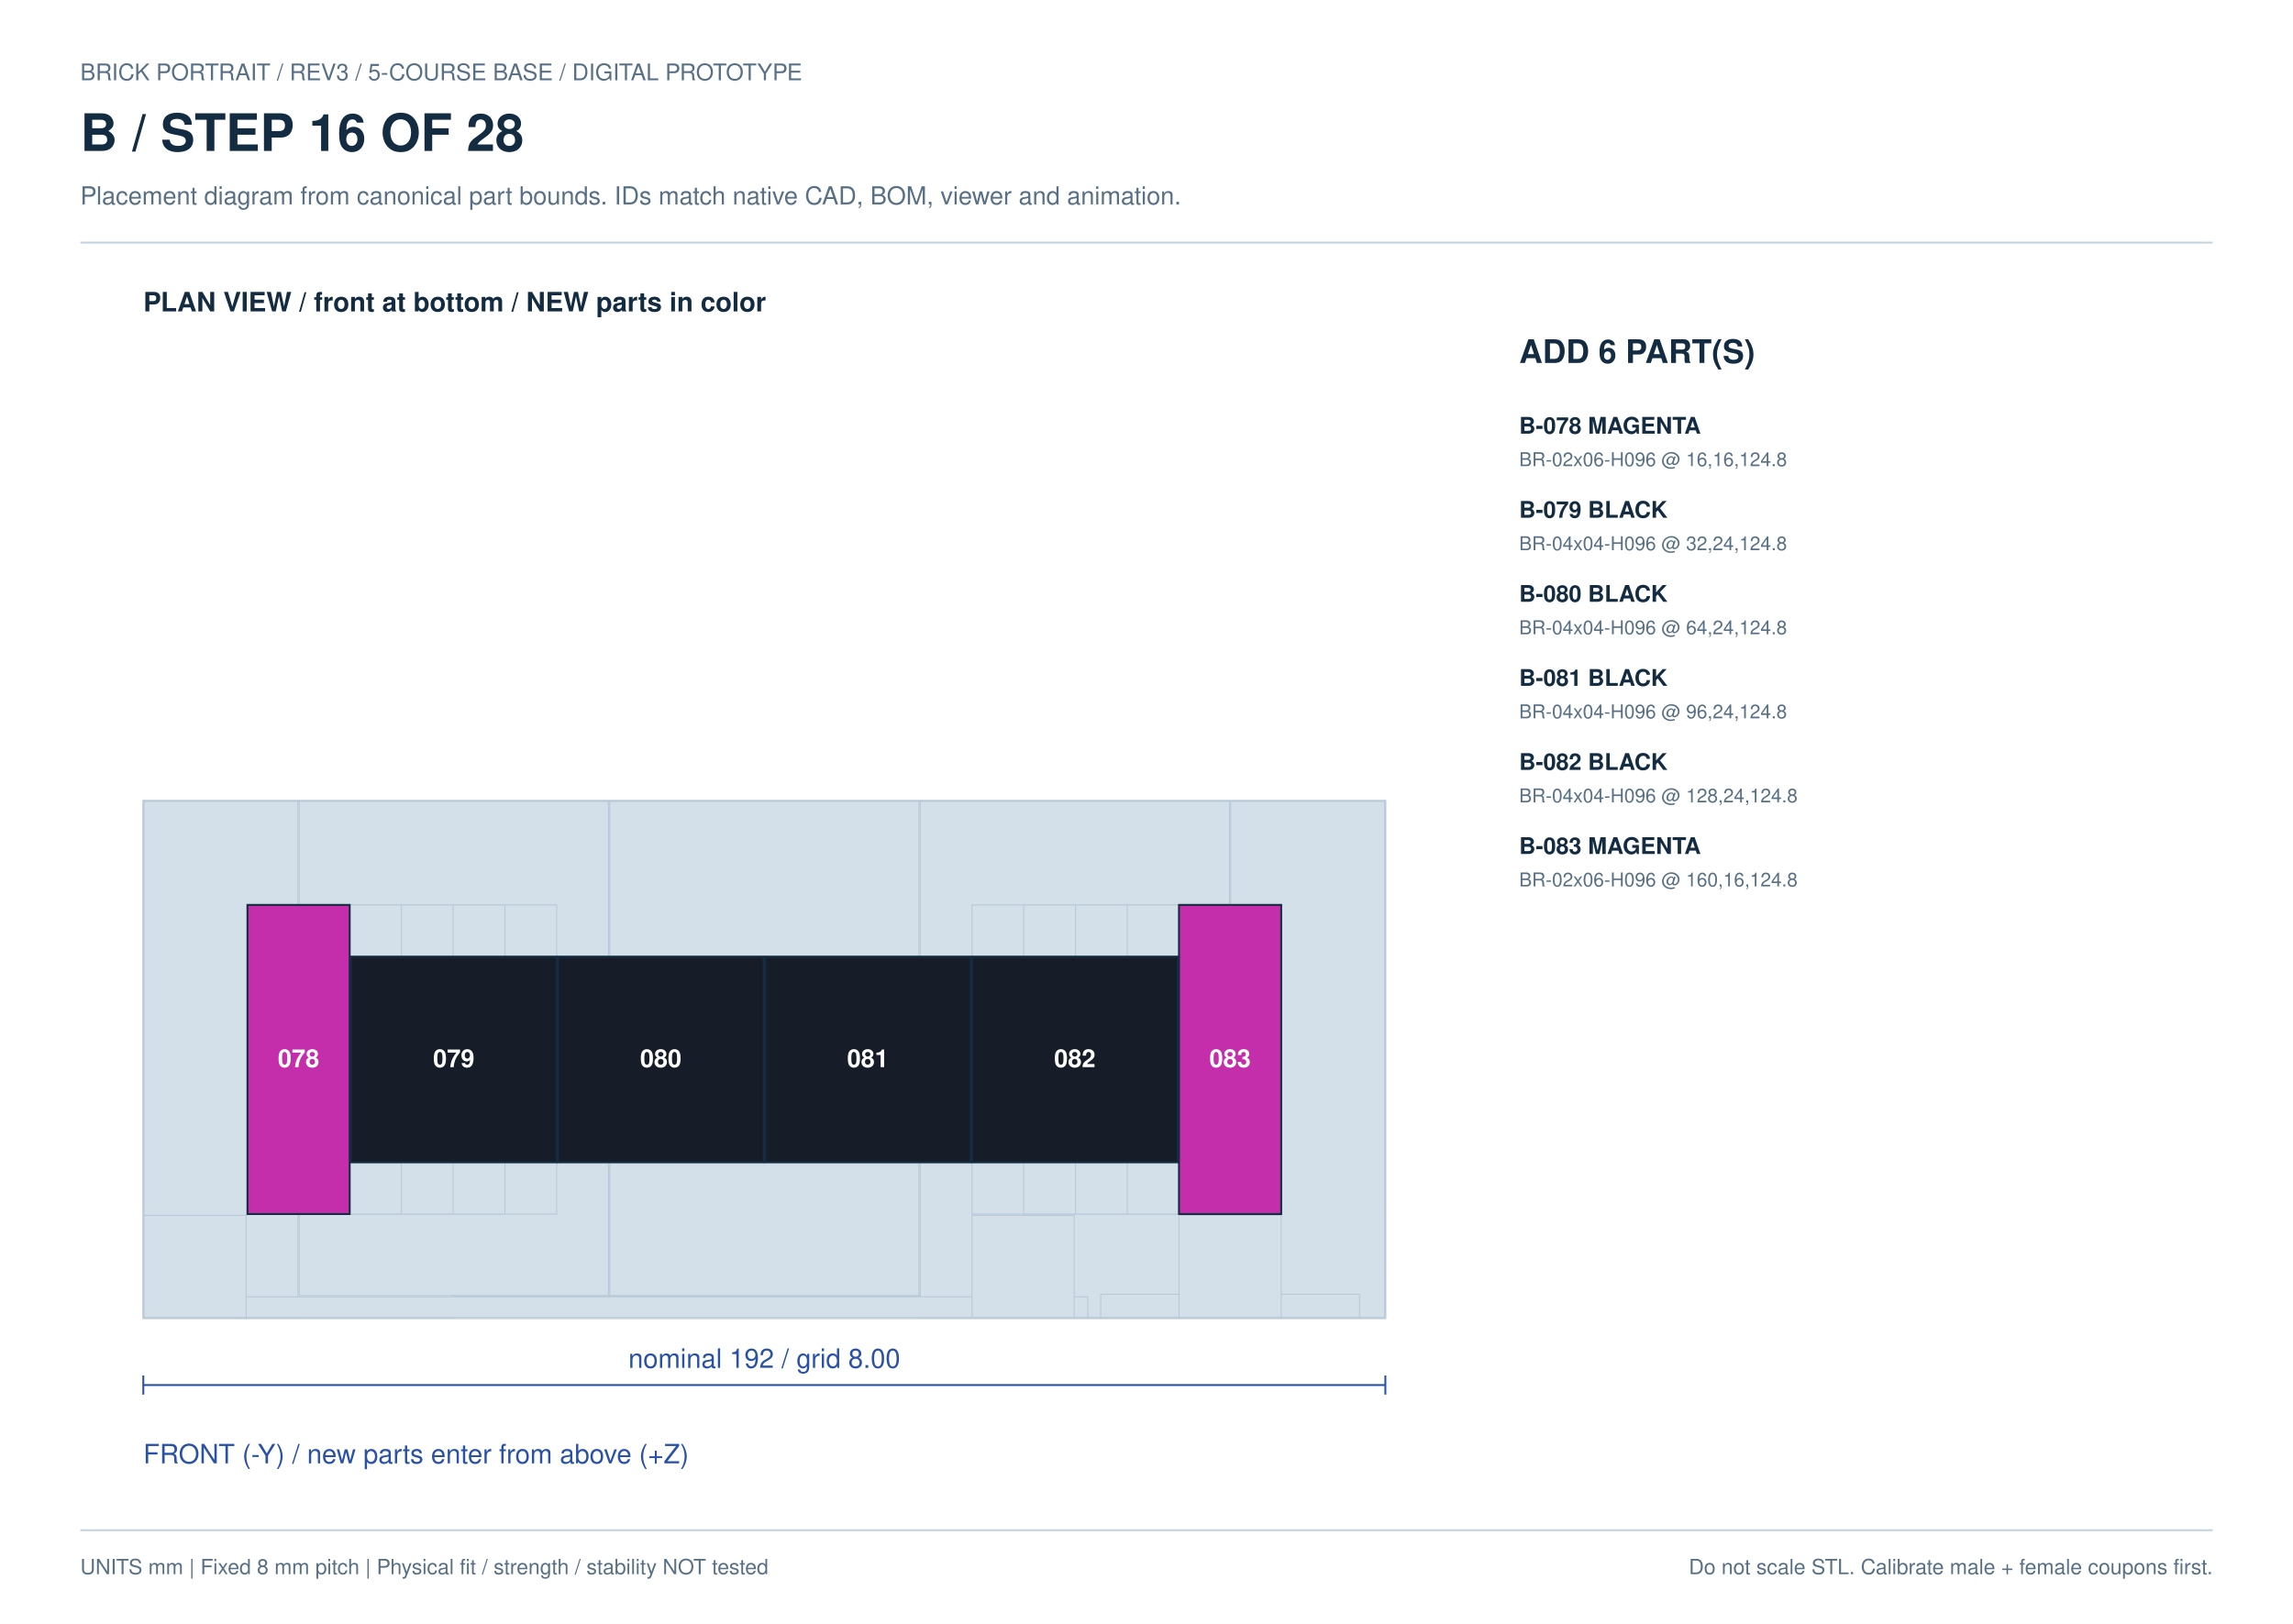
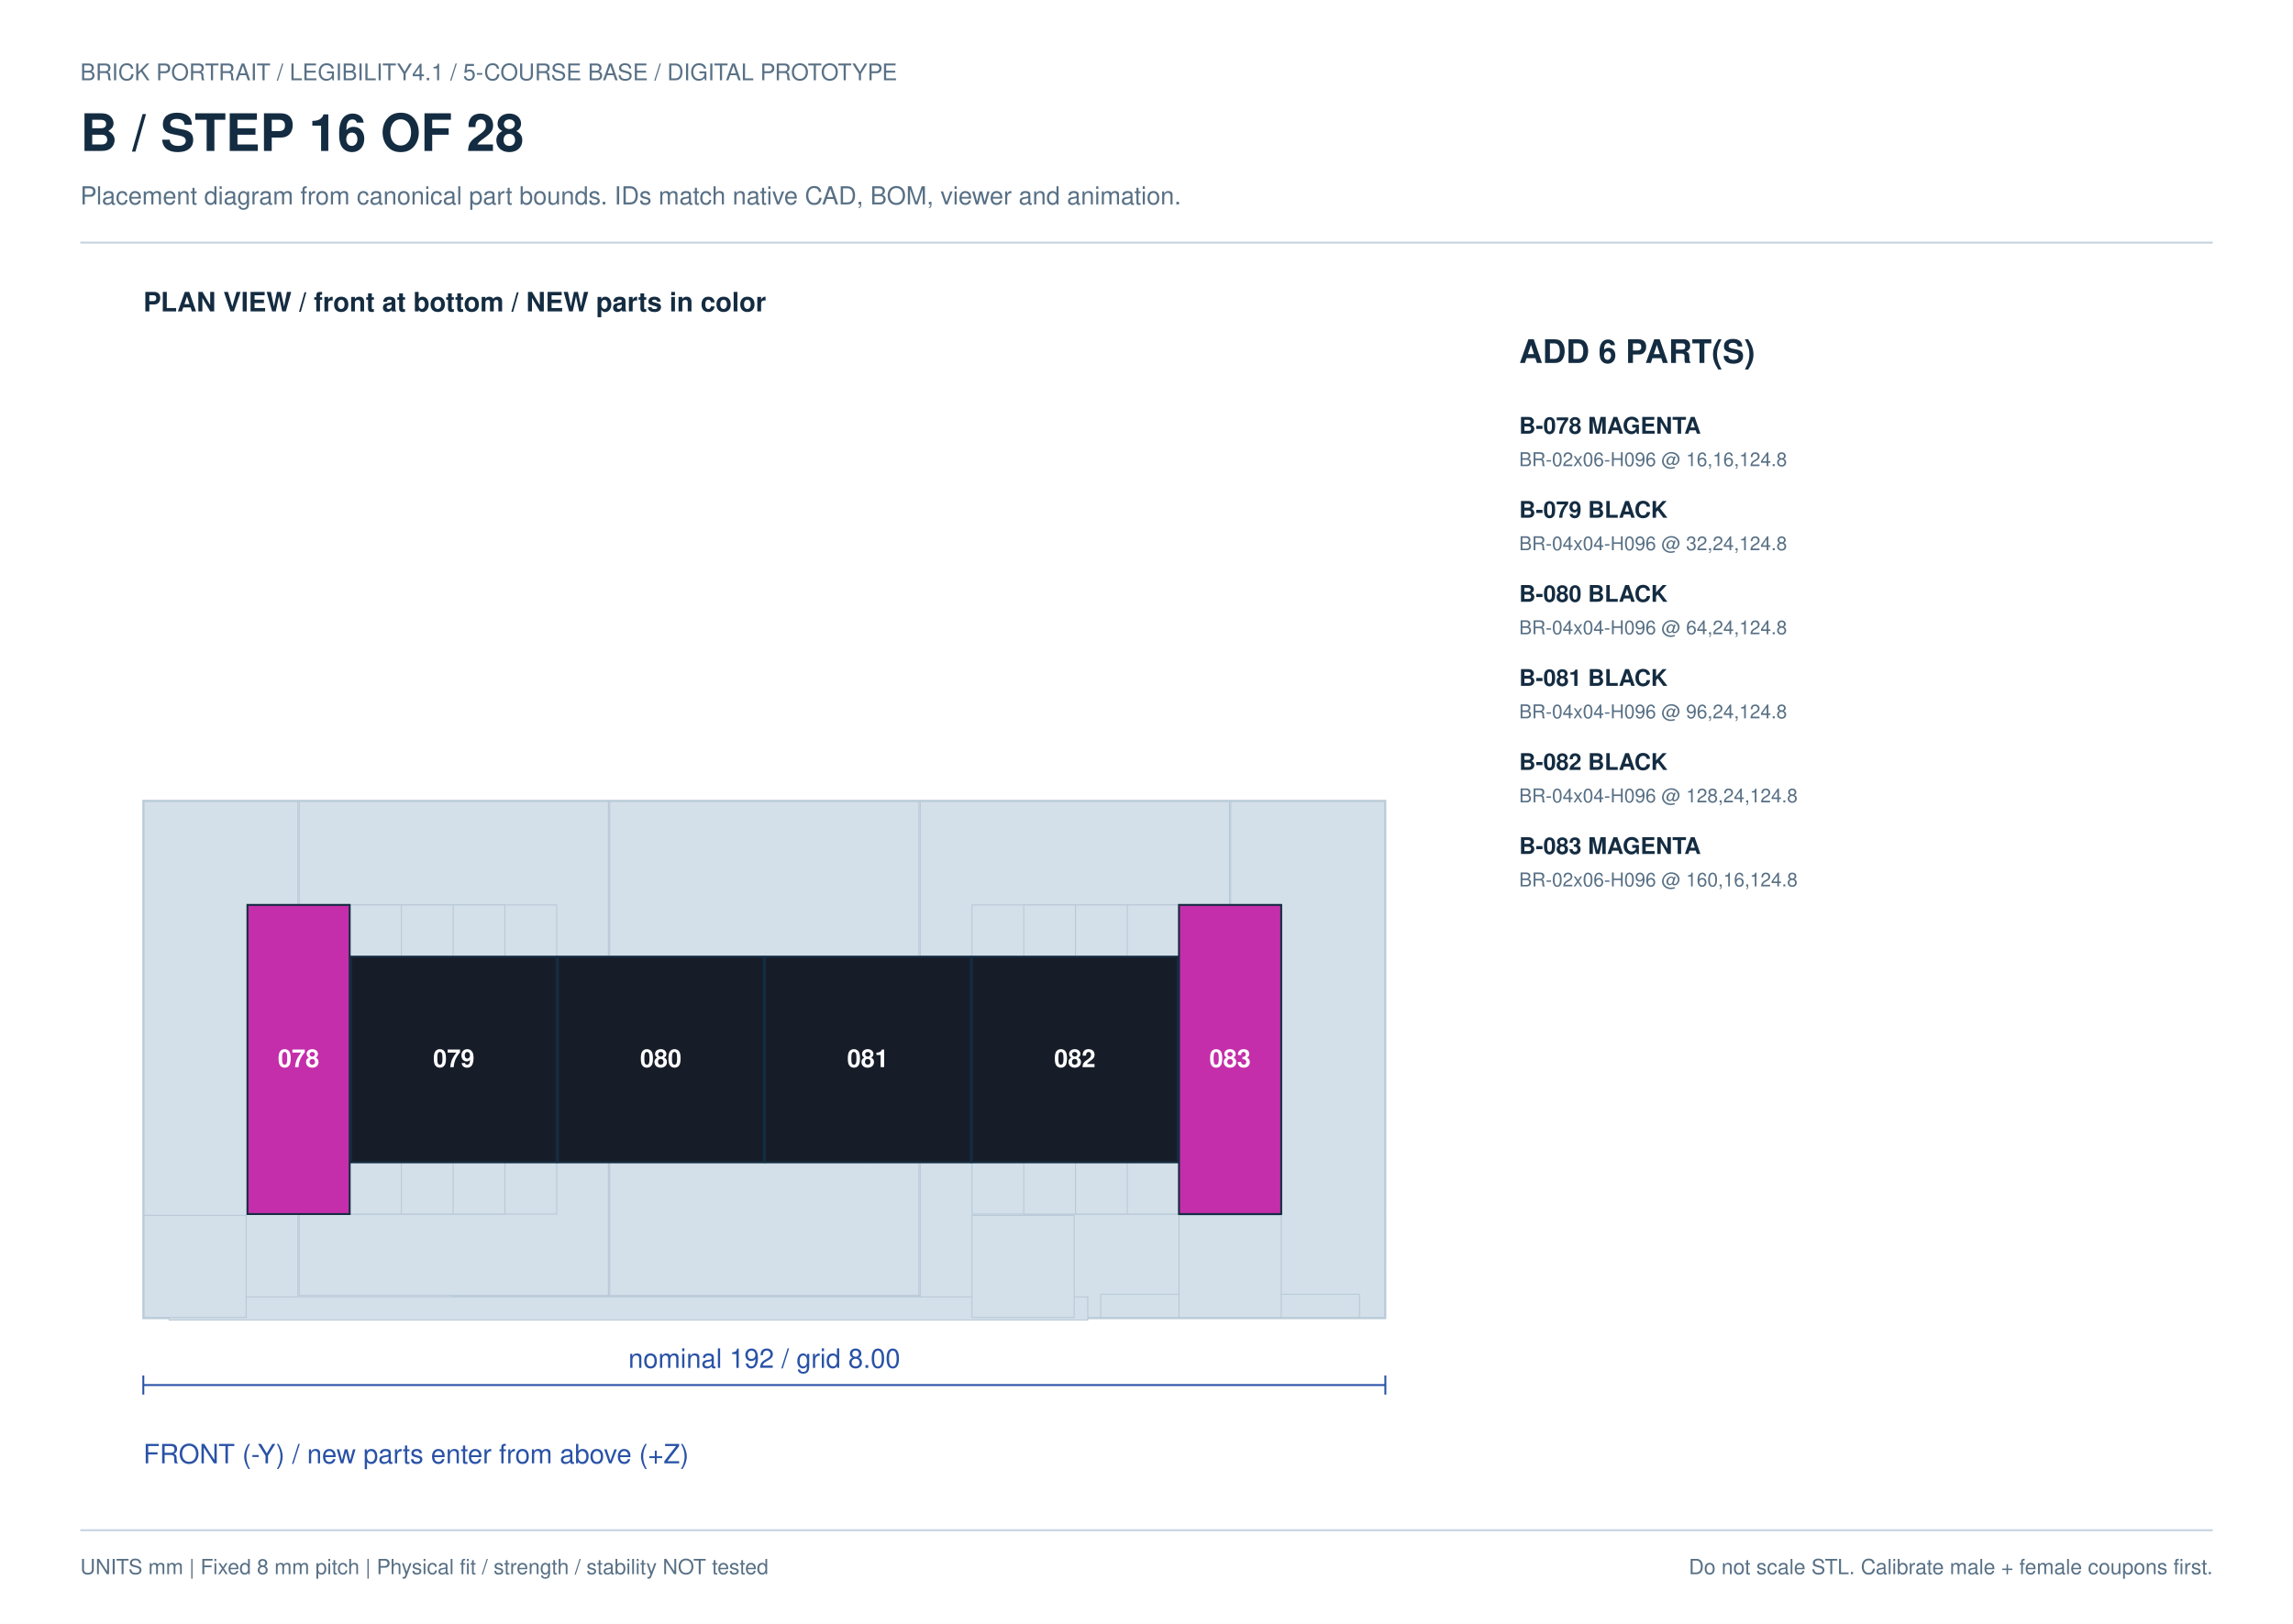
<svg xmlns="http://www.w3.org/2000/svg" width="420mm" height="297.5mm" viewBox="0 0 1200 850">
  <rect width="1200" height="850" fill="white" />
-   <text x="42" y="42" font-family="Helvetica,Arial,sans-serif" font-size="12" fill="#587085" font-weight="normal" text-anchor="start">BRICK PORTRAIT / REV3 / 5-COURSE BASE / DIGITAL PROTOTYPE</text>
+   <text x="42" y="42" font-family="Helvetica,Arial,sans-serif" font-size="12" fill="#587085" font-weight="normal" text-anchor="start">BRICK PORTRAIT / LEGIBILITY4.1 / 5-COURSE BASE / DIGITAL PROTOTYPE</text>
  <text x="42" y="79" font-family="Helvetica,Arial,sans-serif" font-size="27" fill="#142c41" font-weight="bold" text-anchor="start">B / STEP 16 OF 28</text>
  <text x="42" y="107" font-family="Helvetica,Arial,sans-serif" font-size="13" fill="#587085" font-weight="normal" text-anchor="start">Placement diagram from canonical part bounds. IDs match native CAD, BOM, viewer and animation.</text>
  <line x1="42" y1="127" x2="1158" y2="127" stroke="#c5d3df" stroke-width="1" />
  <text x="75" y="163" font-family="Helvetica,Arial,sans-serif" font-size="14" fill="#142c41" font-weight="bold" text-anchor="start">PLAN VIEW / front at bottom / NEW parts in color</text>
  <rect x="75" y="419.167" width="650.0" height="270.833" fill="#edf3f8" stroke="#b7c8d6" />
  <line x1="75.0" y1="419.167" x2="75.0" y2="690" stroke="#d0dde8" stroke-width="0.5" />
  <line x1="102.083" y1="419.167" x2="102.083" y2="690" stroke="#d0dde8" stroke-width="0.5" />
  <line x1="129.167" y1="419.167" x2="129.167" y2="690" stroke="#d0dde8" stroke-width="0.5" />
  <line x1="156.25" y1="419.167" x2="156.25" y2="690" stroke="#d0dde8" stroke-width="0.5" />
  <line x1="183.333" y1="419.167" x2="183.333" y2="690" stroke="#d0dde8" stroke-width="0.5" />
  <line x1="210.417" y1="419.167" x2="210.417" y2="690" stroke="#d0dde8" stroke-width="0.5" />
  <line x1="237.5" y1="419.167" x2="237.5" y2="690" stroke="#d0dde8" stroke-width="0.5" />
  <line x1="264.583" y1="419.167" x2="264.583" y2="690" stroke="#d0dde8" stroke-width="0.5" />
  <line x1="291.667" y1="419.167" x2="291.667" y2="690" stroke="#d0dde8" stroke-width="0.5" />
  <line x1="318.75" y1="419.167" x2="318.75" y2="690" stroke="#d0dde8" stroke-width="0.5" />
  <line x1="345.833" y1="419.167" x2="345.833" y2="690" stroke="#d0dde8" stroke-width="0.5" />
  <line x1="372.917" y1="419.167" x2="372.917" y2="690" stroke="#d0dde8" stroke-width="0.5" />
  <line x1="400.0" y1="419.167" x2="400.0" y2="690" stroke="#d0dde8" stroke-width="0.5" />
  <line x1="427.083" y1="419.167" x2="427.083" y2="690" stroke="#d0dde8" stroke-width="0.5" />
  <line x1="454.167" y1="419.167" x2="454.167" y2="690" stroke="#d0dde8" stroke-width="0.5" />
  <line x1="481.25" y1="419.167" x2="481.25" y2="690" stroke="#d0dde8" stroke-width="0.5" />
  <line x1="508.333" y1="419.167" x2="508.333" y2="690" stroke="#d0dde8" stroke-width="0.5" />
  <line x1="535.417" y1="419.167" x2="535.417" y2="690" stroke="#d0dde8" stroke-width="0.5" />
  <line x1="562.5" y1="419.167" x2="562.5" y2="690" stroke="#d0dde8" stroke-width="0.5" />
  <line x1="589.583" y1="419.167" x2="589.583" y2="690" stroke="#d0dde8" stroke-width="0.5" />
  <line x1="616.667" y1="419.167" x2="616.667" y2="690" stroke="#d0dde8" stroke-width="0.5" />
  <line x1="643.75" y1="419.167" x2="643.75" y2="690" stroke="#d0dde8" stroke-width="0.5" />
  <line x1="670.833" y1="419.167" x2="670.833" y2="690" stroke="#d0dde8" stroke-width="0.5" />
  <line x1="697.917" y1="419.167" x2="697.917" y2="690" stroke="#d0dde8" stroke-width="0.5" />
  <line x1="725.0" y1="419.167" x2="725.0" y2="690" stroke="#d0dde8" stroke-width="0.5" />
  <line x1="75" y1="690.0" x2="725.0" y2="690.0" stroke="#d0dde8" stroke-width="0.5" />
  <line x1="75" y1="662.917" x2="725.0" y2="662.917" stroke="#d0dde8" stroke-width="0.5" />
  <line x1="75" y1="635.833" x2="725.0" y2="635.833" stroke="#d0dde8" stroke-width="0.5" />
  <line x1="75" y1="608.75" x2="725.0" y2="608.75" stroke="#d0dde8" stroke-width="0.5" />
  <line x1="75" y1="581.667" x2="725.0" y2="581.667" stroke="#d0dde8" stroke-width="0.5" />
  <line x1="75" y1="554.583" x2="725.0" y2="554.583" stroke="#d0dde8" stroke-width="0.5" />
  <line x1="75" y1="527.5" x2="725.0" y2="527.5" stroke="#d0dde8" stroke-width="0.5" />
  <line x1="75" y1="500.417" x2="725.0" y2="500.417" stroke="#d0dde8" stroke-width="0.5" />
  <line x1="75" y1="473.333" x2="725.0" y2="473.333" stroke="#d0dde8" stroke-width="0.5" />
  <line x1="75" y1="446.25" x2="725.0" y2="446.25" stroke="#d0dde8" stroke-width="0.5" />
  <line x1="75" y1="419.167" x2="725.0" y2="419.167" stroke="#d0dde8" stroke-width="0.5" />
  <rect x="75.339" y="419.505" width="649.323" height="270.156" fill="#d3dfe9" stroke="#b7c8d6" stroke-width="0.5" />
  <rect x="75.339" y="419.505" width="161.823" height="270.156" fill="#d3dfe9" stroke="#b7c8d6" stroke-width="0.5" />
  <rect x="237.839" y="419.505" width="161.823" height="258.646" fill="#d3dfe9" stroke="#b7c8d6" stroke-width="0.5" />
  <rect x="400.339" y="419.505" width="161.823" height="258.646" fill="#d3dfe9" stroke="#b7c8d6" stroke-width="0.5" />
  <rect x="562.839" y="419.505" width="161.823" height="270.156" fill="#d3dfe9" stroke="#b7c8d6" stroke-width="0.5" />
  <rect x="75.339" y="419.505" width="80.573" height="270.156" fill="#d3dfe9" stroke="#b7c8d6" stroke-width="0.5" />
  <rect x="156.589" y="419.505" width="161.823" height="258.646" fill="#d3dfe9" stroke="#b7c8d6" stroke-width="0.5" />
  <rect x="319.089" y="419.505" width="161.823" height="258.646" fill="#d3dfe9" stroke="#b7c8d6" stroke-width="0.5" />
  <rect x="481.589" y="419.505" width="161.823" height="270.156" fill="#d3dfe9" stroke="#b7c8d6" stroke-width="0.5" />
  <rect x="644.089" y="419.505" width="80.573" height="270.156" fill="#d3dfe9" stroke="#b7c8d6" stroke-width="0.5" />
  <rect x="75.339" y="419.505" width="161.823" height="270.156" fill="#d3dfe9" stroke="#b7c8d6" stroke-width="0.5" />
  <rect x="237.839" y="419.505" width="161.823" height="258.646" fill="#d3dfe9" stroke="#b7c8d6" stroke-width="0.5" />
  <rect x="400.339" y="419.505" width="161.823" height="258.646" fill="#d3dfe9" stroke="#b7c8d6" stroke-width="0.5" />
  <rect x="562.839" y="419.505" width="161.823" height="270.156" fill="#d3dfe9" stroke="#b7c8d6" stroke-width="0.5" />
  <rect x="75.339" y="419.505" width="80.573" height="270.156" fill="#d3dfe9" stroke="#b7c8d6" stroke-width="0.5" />
  <rect x="156.589" y="419.505" width="161.823" height="258.646" fill="#d3dfe9" stroke="#b7c8d6" stroke-width="0.5" />
  <rect x="319.089" y="419.505" width="161.823" height="258.646" fill="#d3dfe9" stroke="#b7c8d6" stroke-width="0.5" />
  <rect x="481.589" y="419.505" width="161.823" height="270.156" fill="#d3dfe9" stroke="#b7c8d6" stroke-width="0.5" />
  <rect x="644.089" y="419.505" width="80.573" height="270.156" fill="#d3dfe9" stroke="#b7c8d6" stroke-width="0.5" />
-   <rect x="88.542" y="678.828" width="480.729" height="10.833" fill="#d3dfe9" stroke="#b7c8d6" stroke-width="0.5" />
+   <rect x="88.542" y="678.828" width="480.729" height="12.188" fill="#d3dfe9" stroke="#b7c8d6" stroke-width="0.5" />
  <rect x="576.042" y="677.474" width="135.417" height="12.188" fill="#d3dfe9" stroke="#b7c8d6" stroke-width="0.5" />
  <rect x="75.339" y="636.172" width="53.49" height="53.49" fill="#d3dfe9" stroke="#b7c8d6" stroke-width="0.5" />
  <rect x="508.672" y="636.172" width="53.49" height="53.49" fill="#d3dfe9" stroke="#b7c8d6" stroke-width="0.5" />
  <rect x="617.005" y="636.172" width="53.49" height="53.49" fill="#d3dfe9" stroke="#b7c8d6" stroke-width="0.5" />
  <rect x="264.922" y="500.755" width="107.656" height="107.656" fill="#d3dfe9" stroke="#b7c8d6" stroke-width="0.5" />
  <rect x="373.255" y="500.755" width="107.656" height="107.656" fill="#d3dfe9" stroke="#b7c8d6" stroke-width="0.5" />
  <rect x="481.589" y="500.755" width="53.49" height="107.656" fill="#d3dfe9" stroke="#b7c8d6" stroke-width="0.5" />
  <rect x="237.839" y="473.672" width="53.49" height="161.823" fill="#d3dfe9" stroke="#b7c8d6" stroke-width="0.5" />
  <rect x="292.005" y="500.755" width="53.49" height="107.656" fill="#d3dfe9" stroke="#b7c8d6" stroke-width="0.5" />
  <rect x="346.172" y="500.755" width="107.656" height="107.656" fill="#d3dfe9" stroke="#b7c8d6" stroke-width="0.5" />
  <rect x="454.505" y="500.755" width="53.49" height="107.656" fill="#d3dfe9" stroke="#b7c8d6" stroke-width="0.5" />
  <rect x="508.672" y="473.672" width="53.49" height="161.823" fill="#d3dfe9" stroke="#b7c8d6" stroke-width="0.5" />
  <rect x="210.755" y="473.672" width="53.49" height="161.823" fill="#d3dfe9" stroke="#b7c8d6" stroke-width="0.5" />
  <rect x="264.922" y="500.755" width="107.656" height="107.656" fill="#d3dfe9" stroke="#b7c8d6" stroke-width="0.5" />
  <rect x="373.255" y="500.755" width="107.656" height="107.656" fill="#d3dfe9" stroke="#b7c8d6" stroke-width="0.5" />
  <rect x="481.589" y="500.755" width="53.49" height="107.656" fill="#d3dfe9" stroke="#b7c8d6" stroke-width="0.5" />
  <rect x="535.755" y="473.672" width="53.49" height="161.823" fill="#d3dfe9" stroke="#b7c8d6" stroke-width="0.5" />
  <rect x="183.672" y="473.672" width="53.49" height="161.823" fill="#d3dfe9" stroke="#b7c8d6" stroke-width="0.5" />
  <rect x="237.839" y="500.755" width="53.49" height="107.656" fill="#d3dfe9" stroke="#b7c8d6" stroke-width="0.5" />
  <rect x="292.005" y="500.755" width="107.656" height="107.656" fill="#d3dfe9" stroke="#b7c8d6" stroke-width="0.5" />
  <rect x="400.339" y="500.755" width="107.656" height="107.656" fill="#d3dfe9" stroke="#b7c8d6" stroke-width="0.5" />
  <rect x="508.672" y="500.755" width="53.49" height="107.656" fill="#d3dfe9" stroke="#b7c8d6" stroke-width="0.5" />
  <rect x="562.839" y="473.672" width="53.49" height="161.823" fill="#d3dfe9" stroke="#b7c8d6" stroke-width="0.5" />
  <rect x="156.589" y="473.672" width="53.49" height="161.823" fill="#d3dfe9" stroke="#b7c8d6" stroke-width="0.5" />
  <rect x="210.755" y="500.755" width="107.656" height="107.656" fill="#d3dfe9" stroke="#b7c8d6" stroke-width="0.5" />
  <rect x="319.089" y="500.755" width="26.406" height="107.656" fill="#d3dfe9" stroke="#b7c8d6" stroke-width="0.5" />
  <rect x="346.172" y="500.755" width="107.656" height="107.656" fill="#d3dfe9" stroke="#b7c8d6" stroke-width="0.5" />
  <rect x="454.505" y="500.755" width="26.406" height="107.656" fill="#d3dfe9" stroke="#b7c8d6" stroke-width="0.5" />
  <rect x="481.589" y="500.755" width="107.656" height="107.656" fill="#d3dfe9" stroke="#b7c8d6" stroke-width="0.5" />
  <rect x="589.922" y="473.672" width="53.49" height="161.823" fill="#d3dfe9" stroke="#b7c8d6" stroke-width="0.5" />
  <rect x="129.505" y="473.672" width="53.49" height="161.823" fill="#d3dfe9" stroke="#b7c8d6" stroke-width="0.5" />
  <rect x="183.672" y="500.755" width="53.49" height="107.656" fill="#d3dfe9" stroke="#b7c8d6" stroke-width="0.5" />
  <rect x="237.839" y="500.755" width="80.573" height="107.656" fill="#d3dfe9" stroke="#b7c8d6" stroke-width="0.5" />
  <rect x="319.089" y="500.755" width="26.406" height="107.656" fill="#d3dfe9" stroke="#b7c8d6" stroke-width="0.5" />
  <rect x="346.172" y="500.755" width="53.49" height="107.656" fill="#d3dfe9" stroke="#b7c8d6" stroke-width="0.5" />
  <rect x="400.339" y="500.755" width="53.49" height="107.656" fill="#d3dfe9" stroke="#b7c8d6" stroke-width="0.5" />
  <rect x="454.505" y="500.755" width="26.406" height="107.656" fill="#d3dfe9" stroke="#b7c8d6" stroke-width="0.5" />
  <rect x="481.589" y="500.755" width="53.49" height="107.656" fill="#d3dfe9" stroke="#b7c8d6" stroke-width="0.5" />
  <rect x="535.755" y="500.755" width="80.573" height="107.656" fill="#d3dfe9" stroke="#b7c8d6" stroke-width="0.5" />
  <rect x="617.005" y="473.672" width="53.49" height="161.823" fill="#d3dfe9" stroke="#b7c8d6" stroke-width="0.5" />
  <rect x="129.505" y="473.672" width="53.49" height="161.823" fill="#d3dfe9" stroke="#b7c8d6" stroke-width="0.5" />
  <rect x="183.672" y="500.755" width="134.74" height="107.656" fill="#d3dfe9" stroke="#b7c8d6" stroke-width="0.5" />
  <rect x="319.089" y="500.755" width="26.406" height="107.656" fill="#d3dfe9" stroke="#b7c8d6" stroke-width="0.5" />
  <rect x="346.172" y="500.755" width="107.656" height="107.656" fill="#d3dfe9" stroke="#b7c8d6" stroke-width="0.5" />
  <rect x="454.505" y="500.755" width="26.406" height="107.656" fill="#d3dfe9" stroke="#b7c8d6" stroke-width="0.5" />
  <rect x="481.589" y="500.755" width="134.74" height="107.656" fill="#d3dfe9" stroke="#b7c8d6" stroke-width="0.5" />
  <rect x="617.005" y="473.672" width="53.49" height="161.823" fill="#d3dfe9" stroke="#b7c8d6" stroke-width="0.5" />
  <rect x="129.505" y="473.672" width="53.49" height="161.823" fill="#d3dfe9" stroke="#b7c8d6" stroke-width="0.5" />
  <rect x="183.672" y="500.755" width="53.49" height="107.656" fill="#d3dfe9" stroke="#b7c8d6" stroke-width="0.5" />
  <rect x="237.839" y="500.755" width="80.573" height="107.656" fill="#d3dfe9" stroke="#b7c8d6" stroke-width="0.5" />
  <rect x="319.089" y="500.755" width="26.406" height="107.656" fill="#d3dfe9" stroke="#b7c8d6" stroke-width="0.5" />
  <rect x="346.172" y="500.755" width="53.49" height="107.656" fill="#d3dfe9" stroke="#b7c8d6" stroke-width="0.5" />
  <rect x="400.339" y="500.755" width="53.49" height="107.656" fill="#d3dfe9" stroke="#b7c8d6" stroke-width="0.5" />
  <rect x="454.505" y="500.755" width="26.406" height="107.656" fill="#d3dfe9" stroke="#b7c8d6" stroke-width="0.5" />
  <rect x="481.589" y="500.755" width="53.49" height="107.656" fill="#d3dfe9" stroke="#b7c8d6" stroke-width="0.5" />
  <rect x="535.755" y="500.755" width="80.573" height="107.656" fill="#d3dfe9" stroke="#b7c8d6" stroke-width="0.5" />
  <rect x="617.005" y="473.672" width="53.49" height="161.823" fill="#d3dfe9" stroke="#b7c8d6" stroke-width="0.5" />
  <rect x="129.505" y="473.672" width="53.49" height="161.823" fill="#c42eaa" stroke="#142c41" stroke-width="1" />
  <text x="156.25" y="558.583" font-family="Helvetica,Arial,sans-serif" font-size="13" fill="white" font-weight="bold" text-anchor="middle">078</text>
  <rect x="183.672" y="500.755" width="107.656" height="107.656" fill="#171d28" stroke="#142c41" stroke-width="1" />
  <text x="237.5" y="558.583" font-family="Helvetica,Arial,sans-serif" font-size="13" fill="white" font-weight="bold" text-anchor="middle">079</text>
  <rect x="292.005" y="500.755" width="107.656" height="107.656" fill="#171d28" stroke="#142c41" stroke-width="1" />
  <text x="345.833" y="558.583" font-family="Helvetica,Arial,sans-serif" font-size="13" fill="white" font-weight="bold" text-anchor="middle">080</text>
  <rect x="400.339" y="500.755" width="107.656" height="107.656" fill="#171d28" stroke="#142c41" stroke-width="1" />
  <text x="454.167" y="558.583" font-family="Helvetica,Arial,sans-serif" font-size="13" fill="white" font-weight="bold" text-anchor="middle">081</text>
  <rect x="508.672" y="500.755" width="107.656" height="107.656" fill="#171d28" stroke="#142c41" stroke-width="1" />
  <text x="562.5" y="558.583" font-family="Helvetica,Arial,sans-serif" font-size="13" fill="white" font-weight="bold" text-anchor="middle">082</text>
  <rect x="617.005" y="473.672" width="53.49" height="161.823" fill="#c42eaa" stroke="#142c41" stroke-width="1" />
  <text x="643.75" y="558.583" font-family="Helvetica,Arial,sans-serif" font-size="13" fill="white" font-weight="bold" text-anchor="middle">083</text>
  <line x1="75" y1="725" x2="725.0" y2="725" stroke="#2952a6" stroke-width="1" />
  <line x1="75" y1="720" x2="75" y2="730" stroke="#2952a6" stroke-width="1" />
  <line x1="725.0" y1="720" x2="725.0" y2="730" stroke="#2952a6" stroke-width="1" />
  <text x="400.0" y="716" font-family="Helvetica,Arial,sans-serif" font-size="14" fill="#2952a6" font-weight="normal" text-anchor="middle">nominal 192 / grid 8.00</text>
  <text x="75" y="766" font-family="Helvetica,Arial,sans-serif" font-size="14" fill="#2952a6" font-weight="normal" text-anchor="start">FRONT (-Y)  /  new parts enter from above (+Z)</text>
  <text x="795" y="190" font-family="Helvetica,Arial,sans-serif" font-size="17" fill="#142c41" font-weight="bold" text-anchor="start">ADD 6 PART(S)</text>
  <text x="795" y="227" font-family="Helvetica,Arial,sans-serif" font-size="12" fill="#142c41" font-weight="bold" text-anchor="start">B-078  MAGENTA</text>
  <text x="795" y="244" font-family="Helvetica,Arial,sans-serif" font-size="10" fill="#587085" font-weight="normal" text-anchor="start">BR-02x06-H096  @ 16,16,124.8</text>
  <text x="795" y="271" font-family="Helvetica,Arial,sans-serif" font-size="12" fill="#142c41" font-weight="bold" text-anchor="start">B-079  BLACK</text>
  <text x="795" y="288" font-family="Helvetica,Arial,sans-serif" font-size="10" fill="#587085" font-weight="normal" text-anchor="start">BR-04x04-H096  @ 32,24,124.8</text>
  <text x="795" y="315" font-family="Helvetica,Arial,sans-serif" font-size="12" fill="#142c41" font-weight="bold" text-anchor="start">B-080  BLACK</text>
  <text x="795" y="332" font-family="Helvetica,Arial,sans-serif" font-size="10" fill="#587085" font-weight="normal" text-anchor="start">BR-04x04-H096  @ 64,24,124.8</text>
  <text x="795" y="359" font-family="Helvetica,Arial,sans-serif" font-size="12" fill="#142c41" font-weight="bold" text-anchor="start">B-081  BLACK</text>
  <text x="795" y="376" font-family="Helvetica,Arial,sans-serif" font-size="10" fill="#587085" font-weight="normal" text-anchor="start">BR-04x04-H096  @ 96,24,124.8</text>
  <text x="795" y="403" font-family="Helvetica,Arial,sans-serif" font-size="12" fill="#142c41" font-weight="bold" text-anchor="start">B-082  BLACK</text>
  <text x="795" y="420" font-family="Helvetica,Arial,sans-serif" font-size="10" fill="#587085" font-weight="normal" text-anchor="start">BR-04x04-H096  @ 128,24,124.8</text>
  <text x="795" y="447" font-family="Helvetica,Arial,sans-serif" font-size="12" fill="#142c41" font-weight="bold" text-anchor="start">B-083  MAGENTA</text>
  <text x="795" y="464" font-family="Helvetica,Arial,sans-serif" font-size="10" fill="#587085" font-weight="normal" text-anchor="start">BR-02x06-H096  @ 160,16,124.8</text>
  <line x1="42" y1="801" x2="1158" y2="801" stroke="#c5d3df" stroke-width="1" />
  <text x="42" y="824" font-family="Helvetica,Arial,sans-serif" font-size="11" fill="#587085" font-weight="normal" text-anchor="start">UNITS mm | Fixed 8 mm pitch | Physical fit / strength / stability NOT tested</text>
  <text x="1158" y="824" font-family="Helvetica,Arial,sans-serif" font-size="11" fill="#587085" font-weight="normal" text-anchor="end">Do not scale STL. Calibrate male + female coupons first.</text>
</svg>
